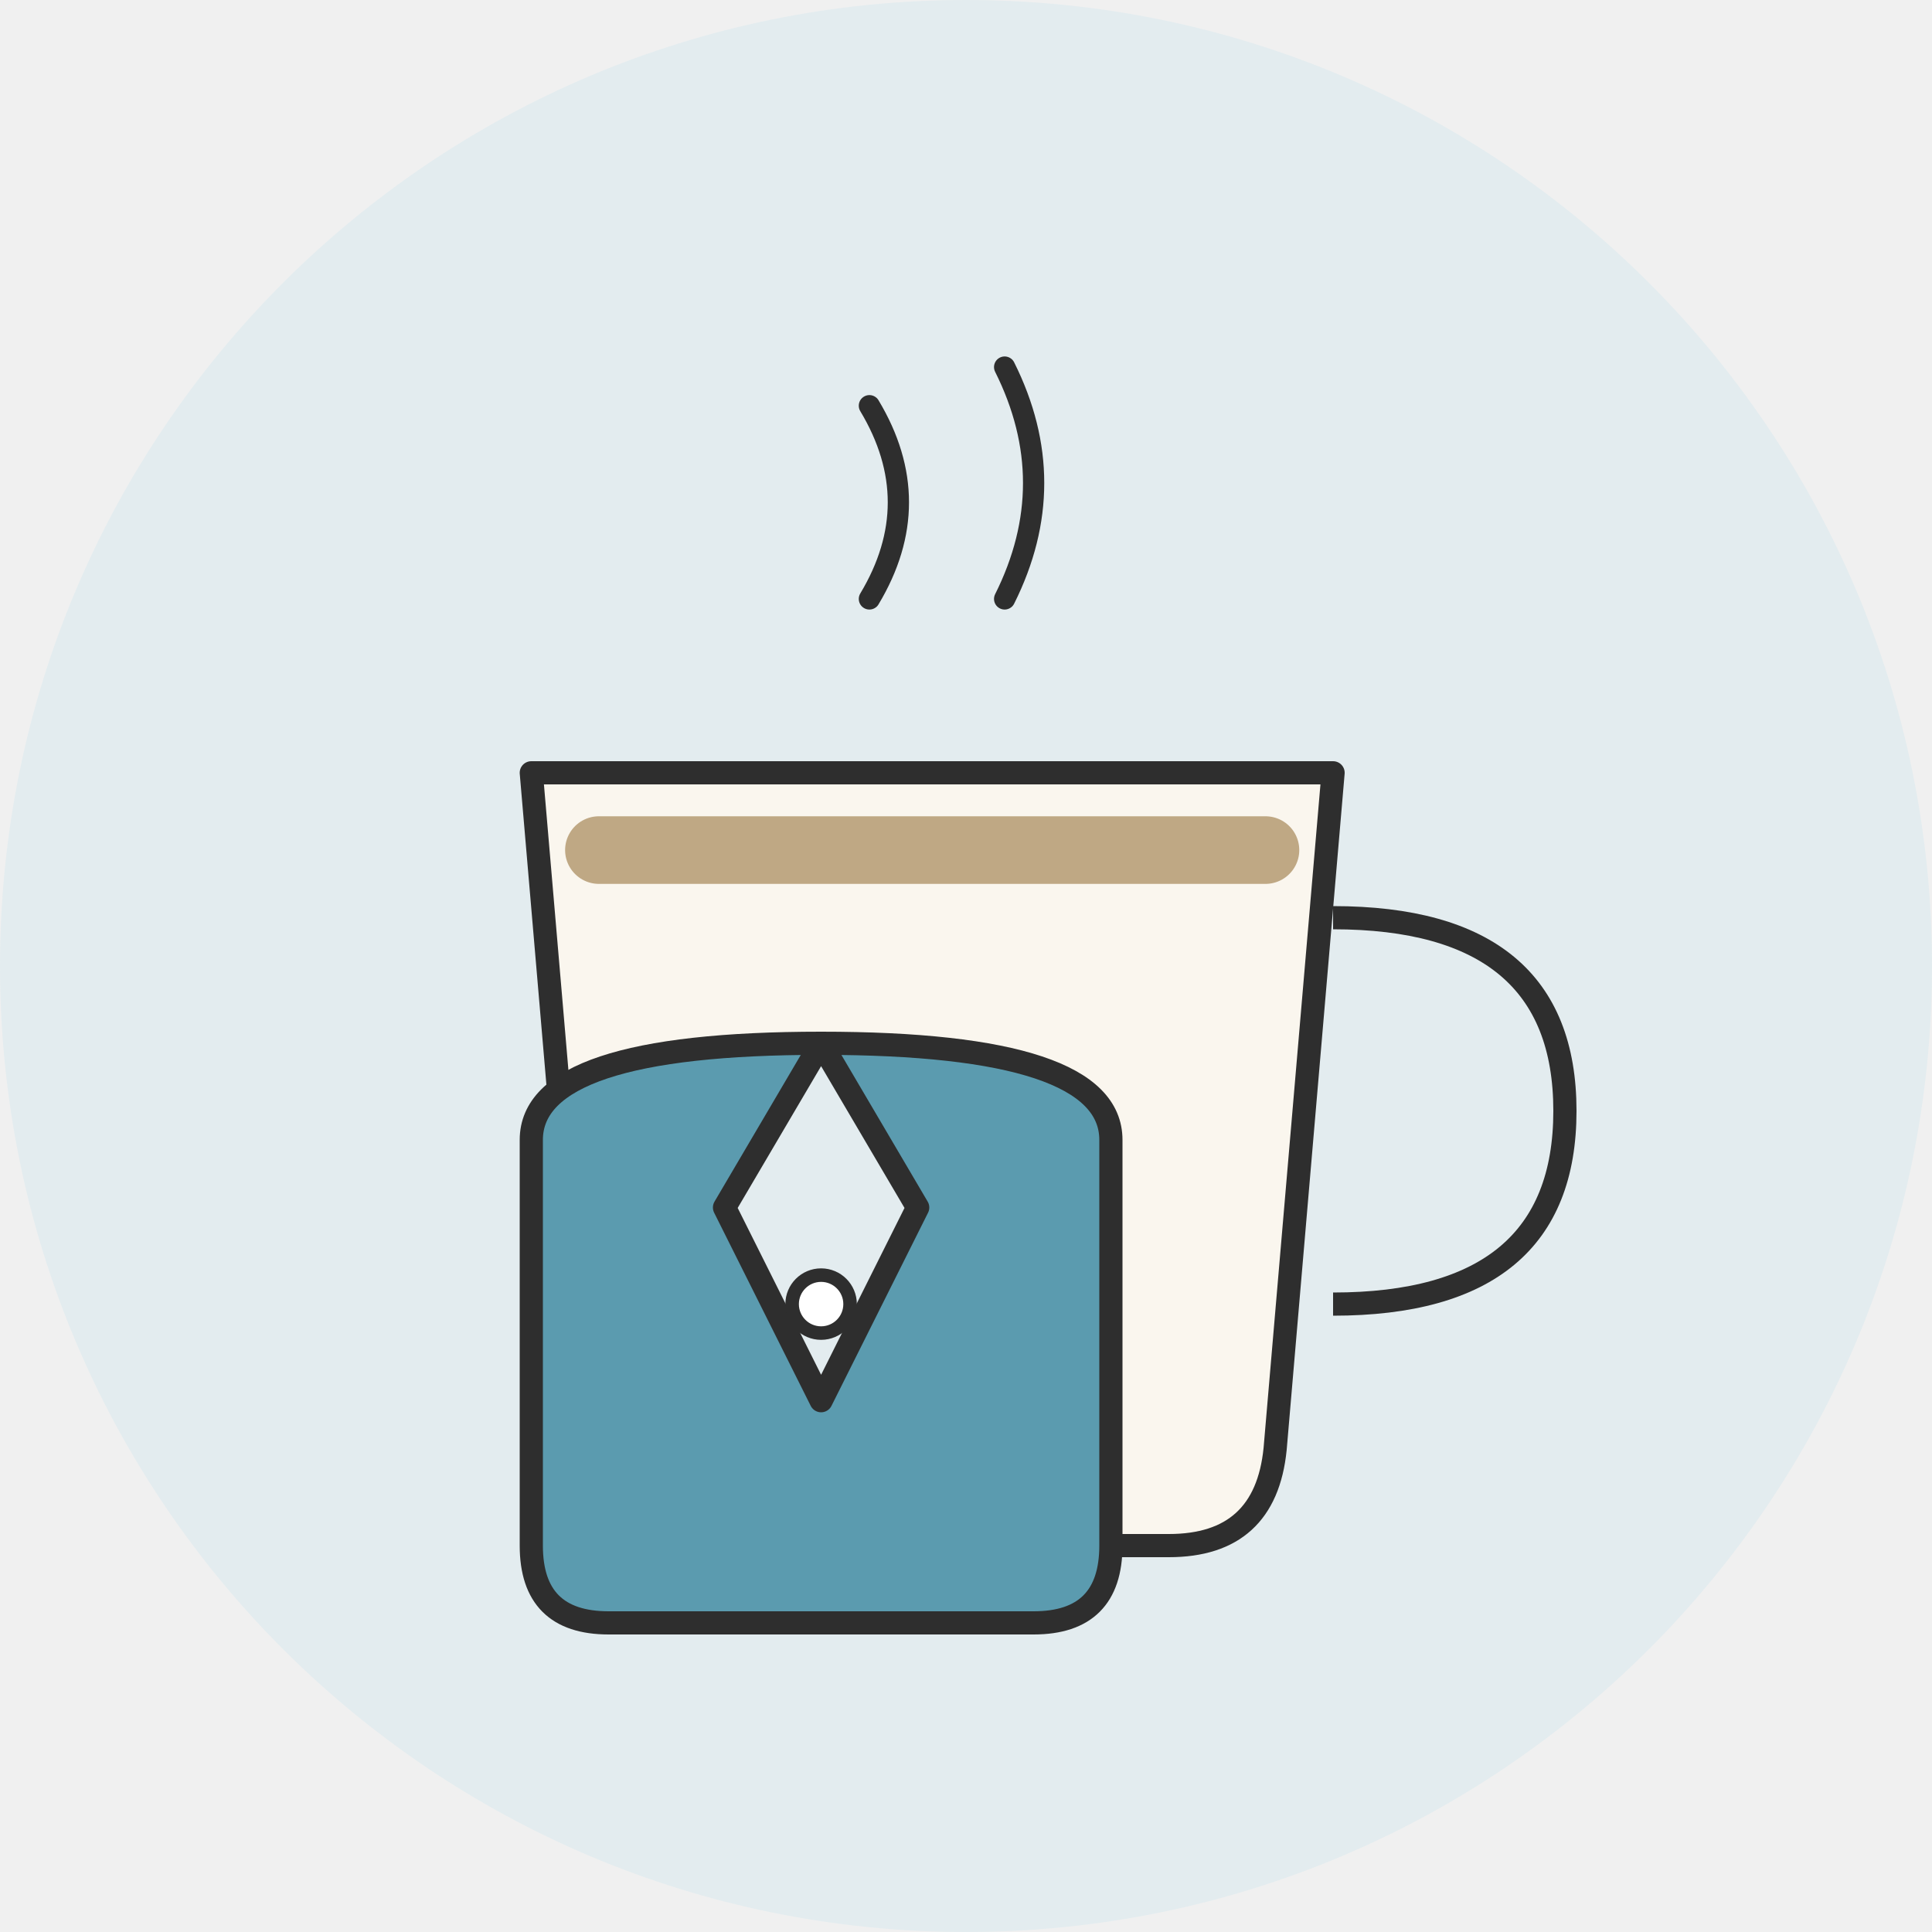
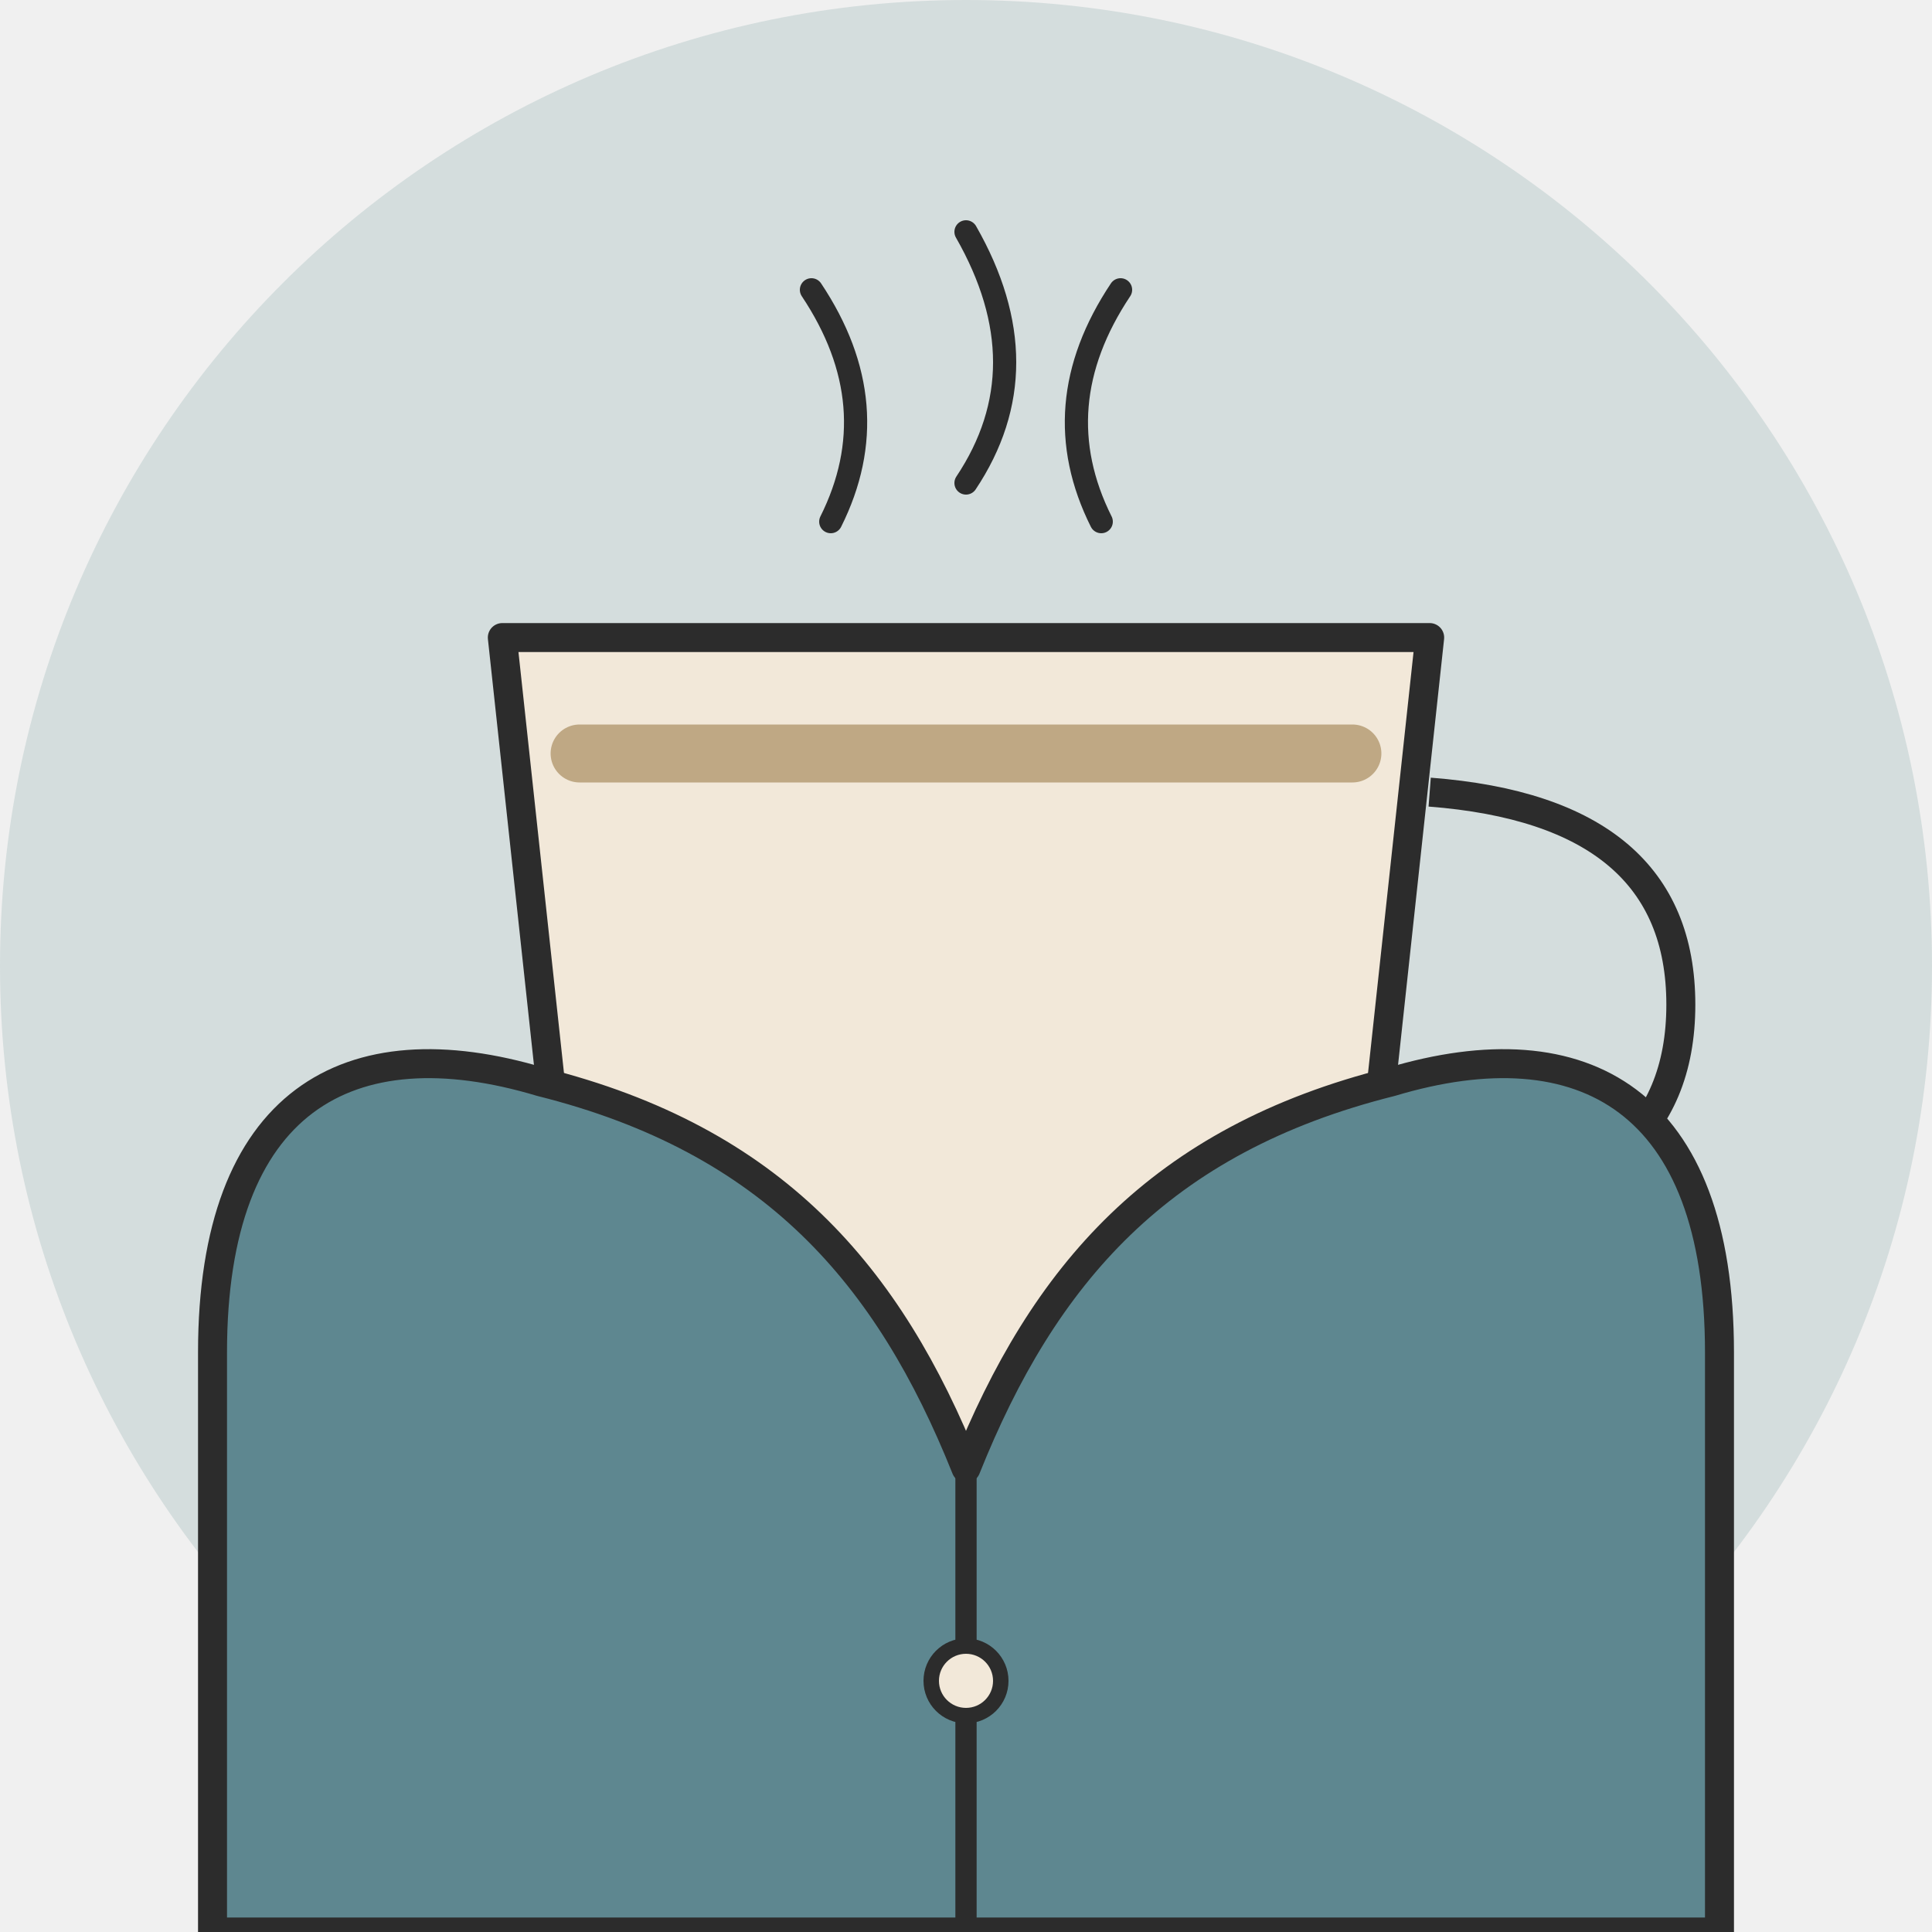
<svg xmlns="http://www.w3.org/2000/svg" viewBox="0 0 200 200" role="img" aria-label="Café">
-   <circle cx="100" cy="100" r="100" fill="#E3ECEF" />
-   <g fill="none" stroke="#2E2E2E" stroke-width="2.2" stroke-linecap="round">
-     <path d="M90 42 Q96 52 90 62" />
-     <path d="M104 38 Q110 50 104 62" />
+   <circle cx="100" cy="100" r="100" fill="#D4DDDD" />
+   <g fill="none" stroke="#2C2C2C" stroke-width="2.4" stroke-linecap="round">
+     <path d="M84 30 Q92 42 86 54" />
+     <path d="M100 24 Q108 38 100 50" />
+     <path d="M116 30 Q108 42 114 54" />
  </g>
-   <path d="M55 80 L138 80 L132 150 Q131 160 121 160 L72 160 Q62 160 61 150 Z" fill="#FAF6EE" stroke="#2E2E2E" stroke-width="2.4" stroke-linejoin="round" />
-   <path d="M62 88 L131 88" stroke="#BFA884" stroke-width="7" stroke-linecap="round" />
-   <path d="M138 95 Q162 95 162 115 Q162 135 138 135" fill="none" stroke="#2E2E2E" stroke-width="2.4" stroke-linejoin="round" />
-   <path d="M55 118 Q55 108 85 108 Q115 108 115 118 L115 160 Q115 168 107 168 L63 168 Q55 168 55 160 Z" fill="#5B9BAF" stroke="#2E2E2E" stroke-width="2.4" stroke-linejoin="round" />
-   <path d="M85 108 L75 125 L85 145 L95 125 Z" fill="#E3ECEF" stroke="#2E2E2E" stroke-width="2.4" stroke-linejoin="round" />
-   <circle cx="85" cy="135" r="3" fill="#FFFFFF" stroke="#2E2E2E" stroke-width="1.4" />
+   <path d="M52 66 L148 66 L140 140 Q138 152 126 152 L74 152 Q62 152 60 140 Z" fill="#F2E8D9" stroke="#2C2C2C" stroke-width="3" stroke-linejoin="round" />
+   <path d="M60 78 L140 78" stroke="#BFA884" stroke-width="6" stroke-linecap="round" />
+   <path d="M148 82 Q174 84 174 104 Q174 124 148 126" fill="none" stroke="#2C2C2C" stroke-width="3" stroke-linejoin="round" />
+   <path d="M22 200 L22 140 C22 114 36 106 56 112 C80 118 92 132 100 152 C108 132 120 118 144 112 C164 106 178 114 178 140 L178 200 Z" fill="#5E8790" stroke="#2C2C2C" stroke-width="3" stroke-linejoin="round" />
+   <path d="M100 152 L100 200" stroke="#2C2C2C" stroke-width="2.2" />
+   <circle cx="100" cy="174" r="3.6" fill="#F2E8D9" stroke="#2C2C2C" stroke-width="1.6" />
</svg>
